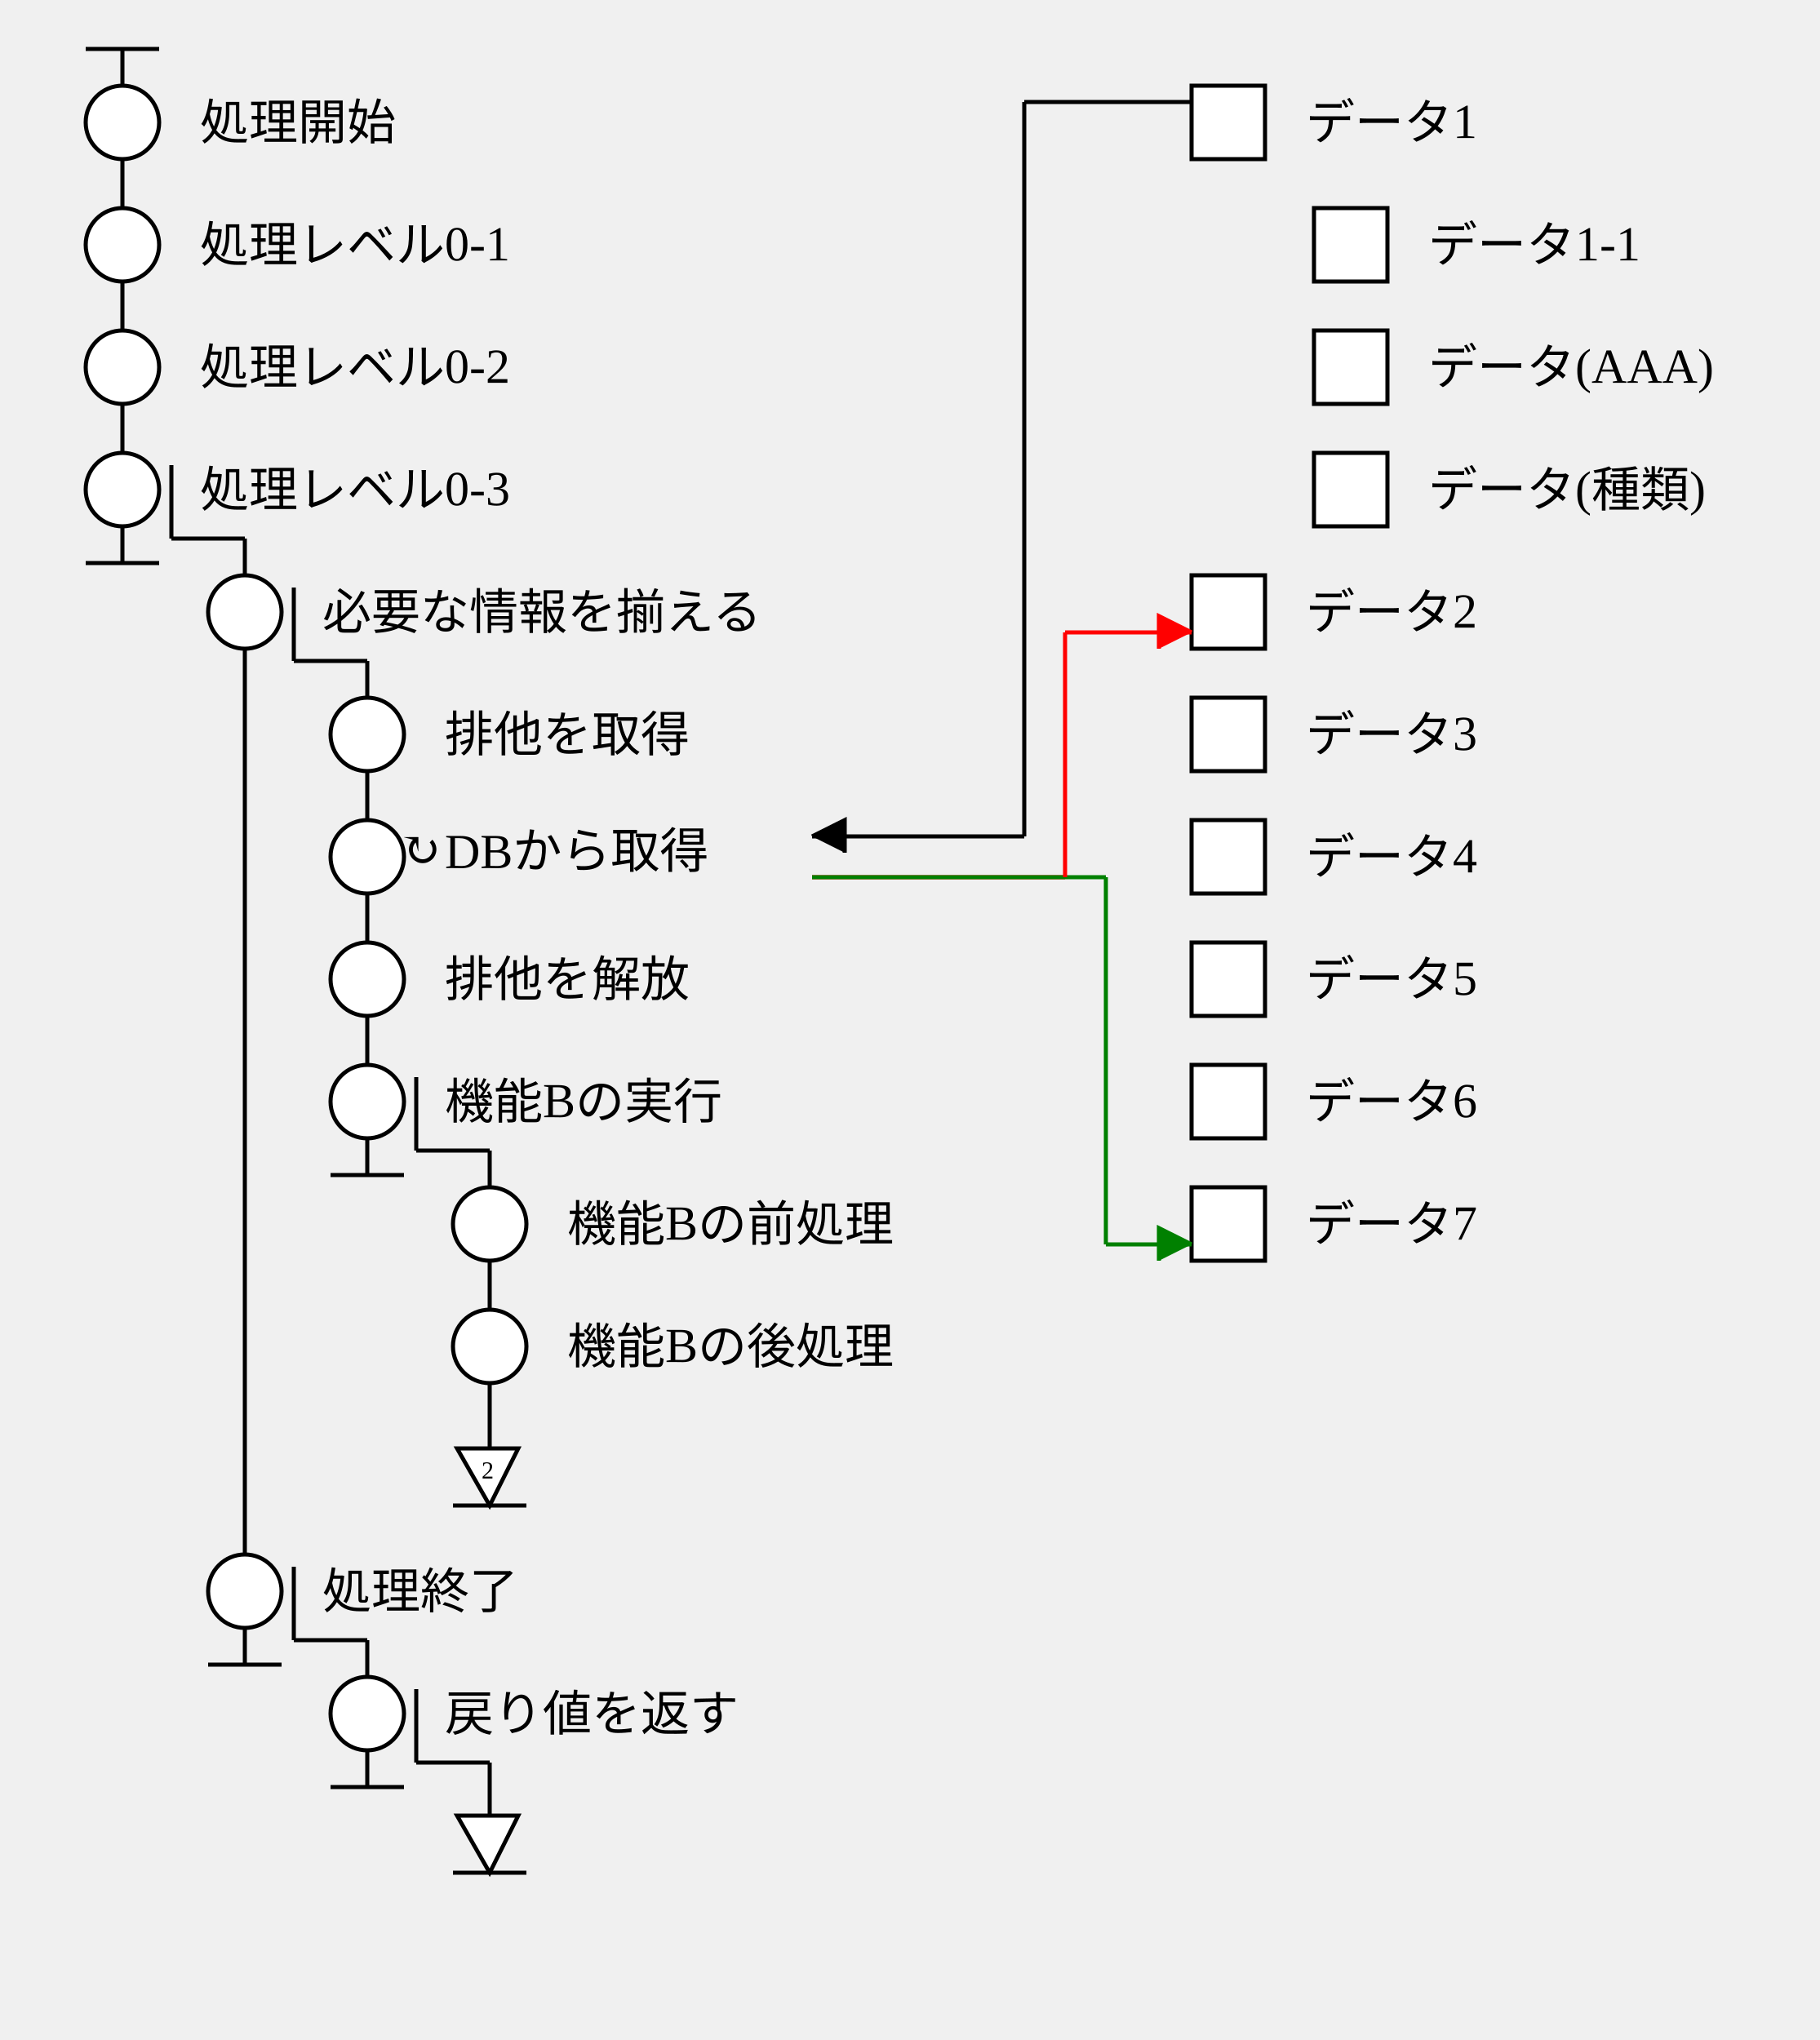
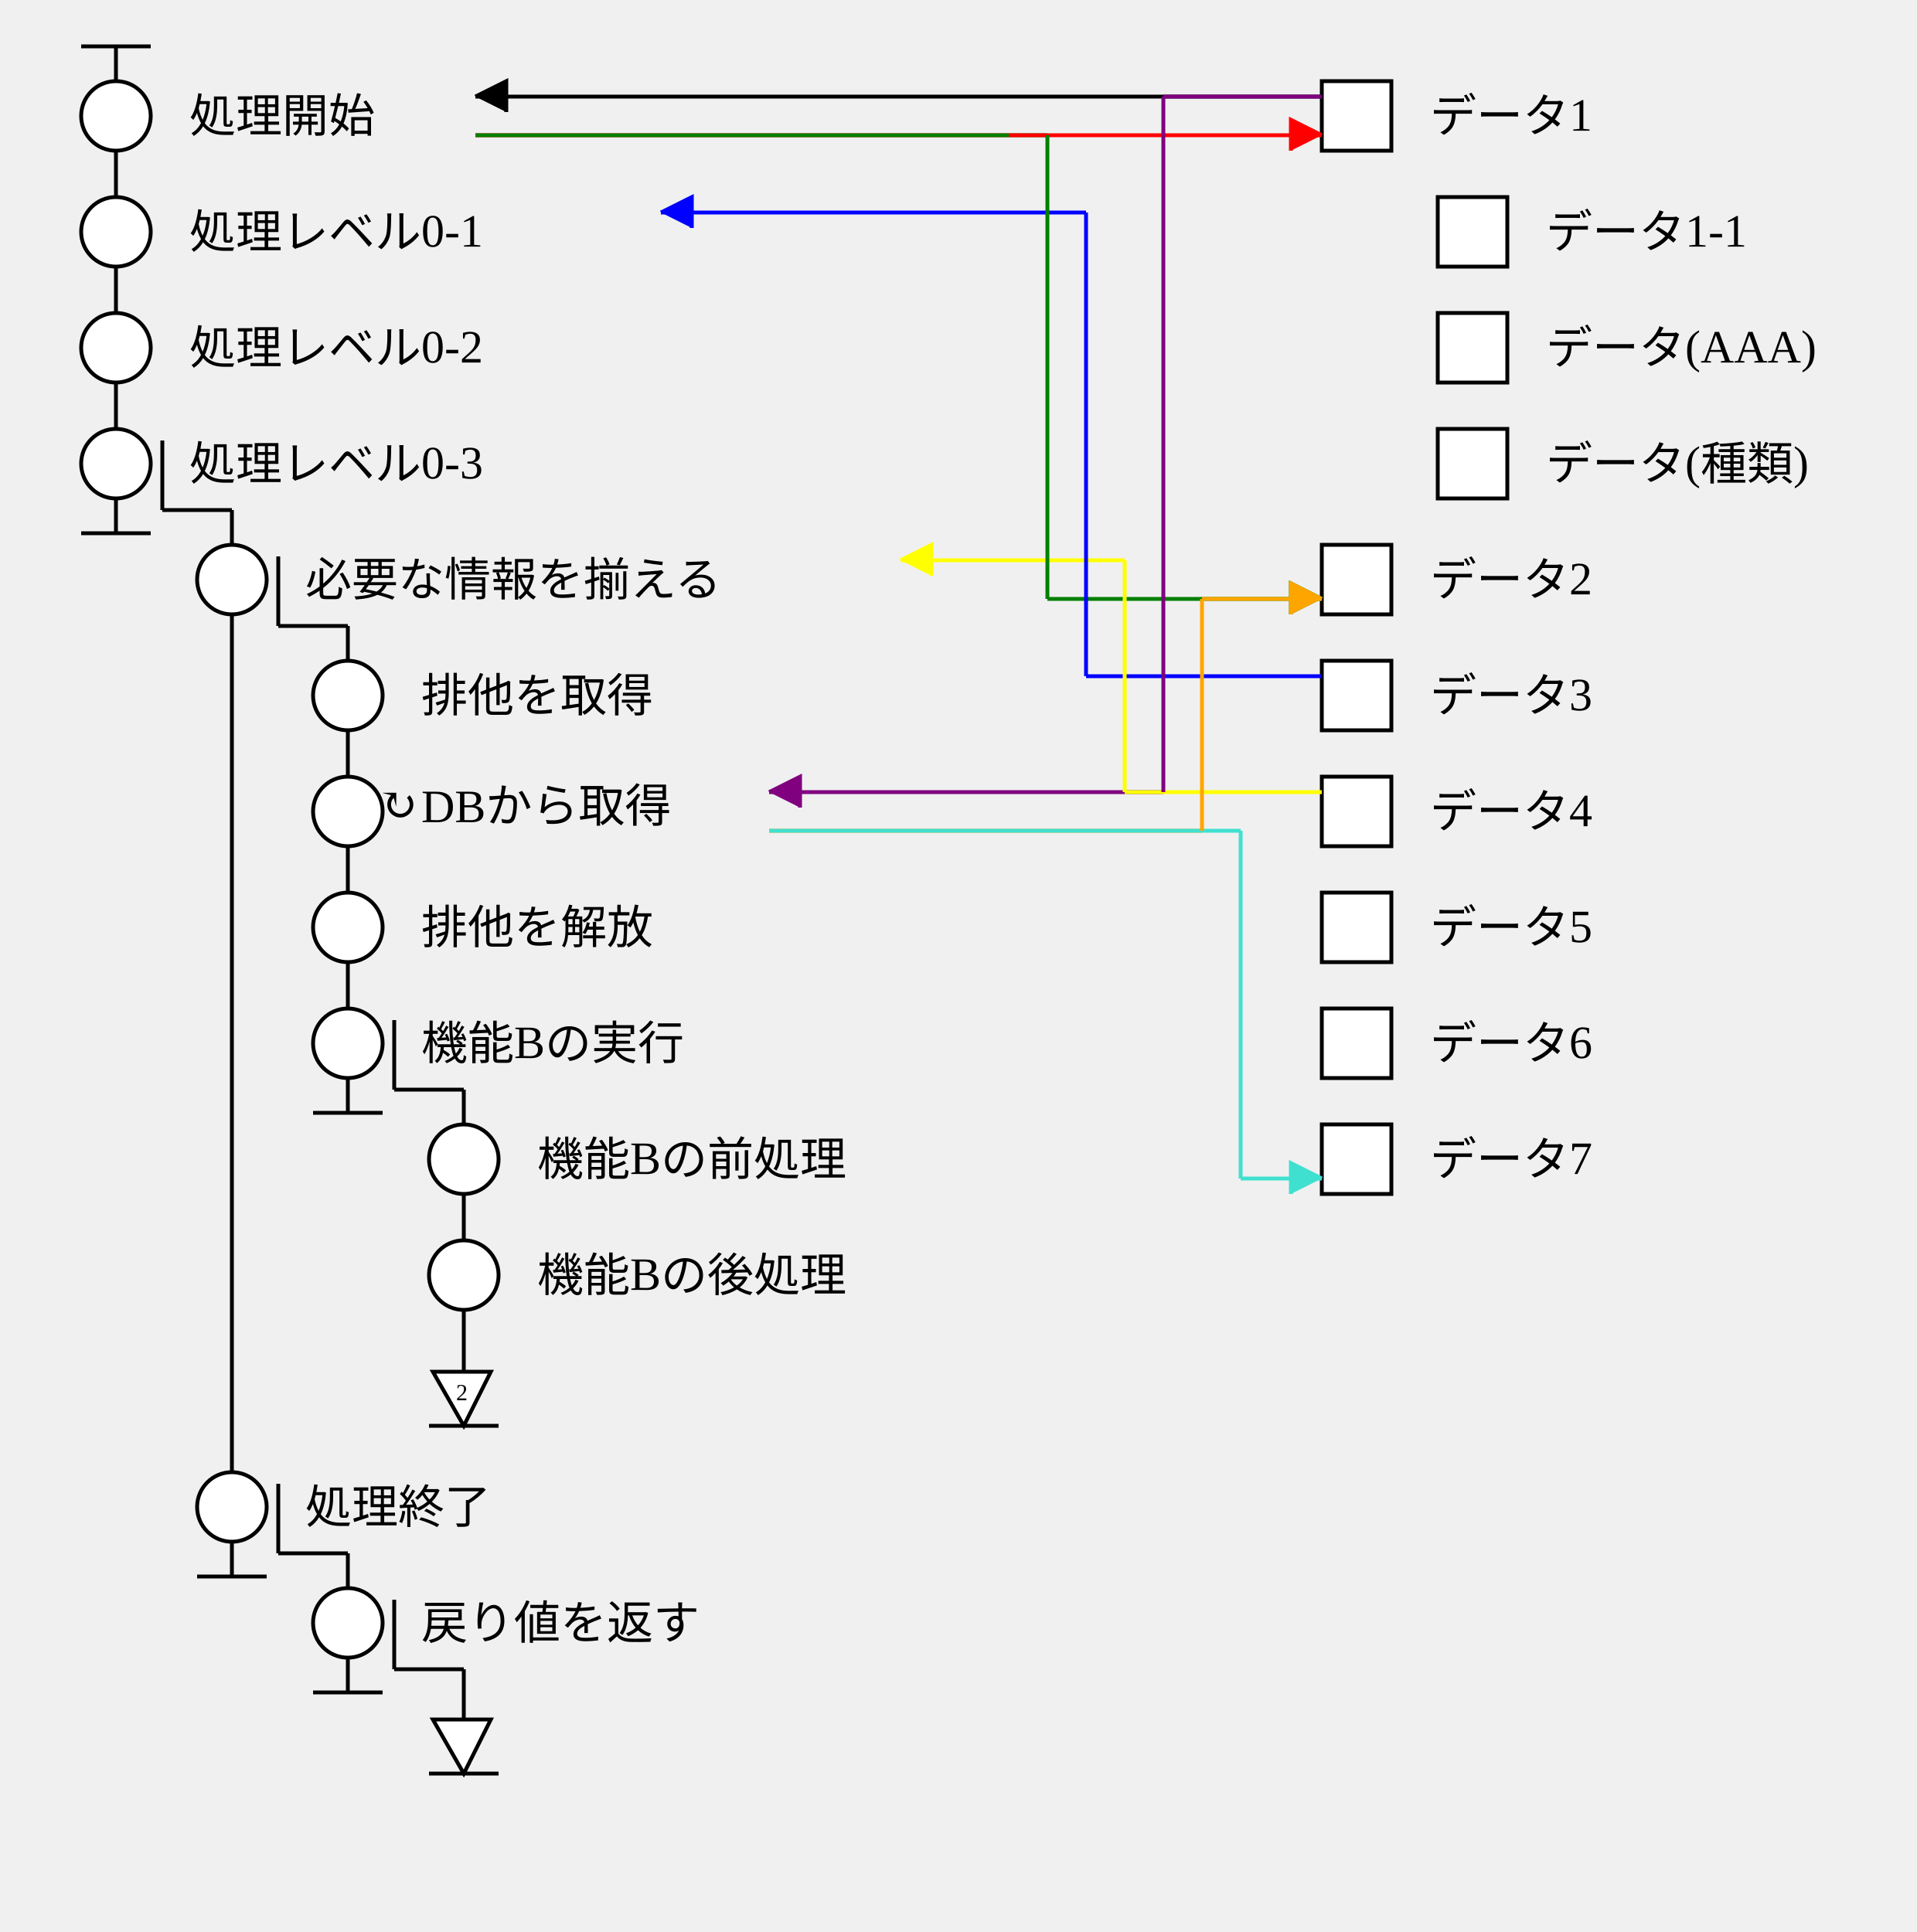
- <svg xmlns="http://www.w3.org/2000/svg" width="446" height="500" style="background-color: #808d81">
+ <svg xmlns="http://www.w3.org/2000/svg" width="496" height="500" style="background-color: #808d81">
  <circle cx="30" cy="30" r="9" fill="white" stroke="black" />
  <text x="49" y="30" text-anchor="left" dominant-baseline="middle" font-size="100%" rotate="0">処理開始</text>
  <line x1="30" y1="12" x2="30" y2="21" stroke="black" />
  <line x1="21" y1="12" x2="39" y2="12" stroke="black" />
  <circle cx="30" cy="60" r="9" fill="white" stroke="black" />
  <text x="49" y="60" text-anchor="left" dominant-baseline="middle" font-size="100%" rotate="0">処理レベル0-1</text>
  <line x1="30" y1="39" x2="30" y2="51" stroke="black" />
  <circle cx="30" cy="90" r="9" fill="white" stroke="black" />
  <text x="49" y="90" text-anchor="left" dominant-baseline="middle" font-size="100%" rotate="0">処理レベル0-2</text>
  <line x1="30" y1="69" x2="30" y2="81" stroke="black" />
  <circle cx="30" cy="120" r="9" fill="white" stroke="black" />
  <text x="49" y="120" text-anchor="left" dominant-baseline="middle" font-size="100%" rotate="0">処理レベル0-3</text>
  <line x1="30" y1="99" x2="30" y2="111" stroke="black" />
  <line x1="30" y1="129" x2="30" y2="138" stroke="black" />
  <line x1="21" y1="138" x2="39" y2="138" stroke="black" />
  <circle cx="60" cy="150" r="9" fill="white" stroke="black" />
  <text x="79" y="150" text-anchor="left" dominant-baseline="middle" font-size="100%" rotate="0">必要な情報を揃える</text>
  <line x1="60" y1="132" x2="60" y2="141" stroke="black" />
  <line x1="42" y1="132" x2="60" y2="132" stroke="black" />
  <line x1="42" y1="114" x2="42" y2="132" stroke="black" />
  <circle cx="90" cy="180" r="9" fill="white" stroke="black" />
  <text x="109" y="180" text-anchor="left" dominant-baseline="middle" font-size="100%" rotate="0">排他を取得</text>
  <line x1="90" y1="162" x2="90" y2="171" stroke="black" />
  <line x1="72" y1="162" x2="90" y2="162" stroke="black" />
  <line x1="72" y1="144" x2="72" y2="162" stroke="black" />
  <circle cx="90" cy="210" r="9" fill="white" stroke="black" />
  <text x="98" y="209" text-anchor="left" dominant-baseline="middle" font-size="100%" rotate="240">↻</text>
  <text x="109" y="210" text-anchor="left" dominant-baseline="middle" font-size="100%" rotate="0">DBから取得</text>
  <line x1="90" y1="189" x2="90" y2="201" stroke="black" />
  <circle cx="90" cy="240" r="9" fill="white" stroke="black" />
  <text x="109" y="240" text-anchor="left" dominant-baseline="middle" font-size="100%" rotate="0">排他を解放</text>
  <line x1="90" y1="219" x2="90" y2="231" stroke="black" />
  <circle cx="90" cy="270" r="9" fill="white" stroke="black" />
  <text x="109" y="270" text-anchor="left" dominant-baseline="middle" font-size="100%" rotate="0">機能Bの実行</text>
  <line x1="90" y1="249" x2="90" y2="261" stroke="black" />
  <line x1="90" y1="279" x2="90" y2="288" stroke="black" />
  <line x1="81" y1="288" x2="99" y2="288" stroke="black" />
  <circle cx="120" cy="300" r="9" fill="white" stroke="black" />
  <text x="139" y="300" text-anchor="left" dominant-baseline="middle" font-size="100%" rotate="0">機能Bの前処理</text>
  <line x1="120" y1="282" x2="120" y2="291" stroke="black" />
  <line x1="102" y1="282" x2="120" y2="282" stroke="black" />
  <line x1="102" y1="264" x2="102" y2="282" stroke="black" />
  <circle cx="120" cy="330" r="9" fill="white" stroke="black" />
  <text x="139" y="330" text-anchor="left" dominant-baseline="middle" font-size="100%" rotate="0">機能Bの後処理</text>
  <line x1="120" y1="309" x2="120" y2="321" stroke="black" />
  <line x1="120" y1="351" x2="120" y2="360" stroke="black" />
  <polygon points="120 369 112 355 127 355" fill="white" stroke="black" />
  <line x1="111" y1="369" x2="129" y2="369" stroke="black" />
  <text x="118" y="361" text-anchor="left" dominant-baseline="middle" font-size="50%" rotate="0">2</text>
  <line x1="120" y1="339" x2="120" y2="351" stroke="black" />
  <circle cx="60" cy="390" r="9" fill="white" stroke="black" />
  <text x="79" y="390" text-anchor="left" dominant-baseline="middle" font-size="100%" rotate="0">処理終了</text>
  <line x1="60" y1="159" x2="60" y2="381" stroke="black" />
  <line x1="60" y1="399" x2="60" y2="408" stroke="black" />
  <line x1="51" y1="408" x2="69" y2="408" stroke="black" />
  <circle cx="90" cy="420" r="9" fill="white" stroke="black" />
  <text x="109" y="420" text-anchor="left" dominant-baseline="middle" font-size="100%" rotate="0">戻り値を返す</text>
  <line x1="90" y1="429" x2="90" y2="438" stroke="black" />
  <line x1="81" y1="438" x2="99" y2="438" stroke="black" />
  <line x1="90" y1="402" x2="90" y2="411" stroke="black" />
  <line x1="72" y1="402" x2="90" y2="402" stroke="black" />
  <line x1="72" y1="384" x2="72" y2="402" stroke="black" />
  <line x1="120" y1="441" x2="120" y2="450" stroke="black" />
  <polygon points="120 459 112 445 127 445" fill="white" stroke="black" />
  <line x1="111" y1="459" x2="129" y2="459" stroke="black" />
  <line x1="120" y1="432" x2="120" y2="441" stroke="black" />
  <line x1="102" y1="432" x2="120" y2="432" stroke="black" />
  <line x1="102" y1="414" x2="102" y2="432" stroke="black" />
-   <line x1="199" y1="205" x2="251" y2="205" stroke="black" />
-   <path d="M 199 205 L 207 201 L 207 209" stroke="black" fill="black" />
-   <line x1="199" y1="215" x2="261" y2="215" stroke="red" />
-   <line x1="199" y1="215" x2="271" y2="215" stroke="green" />
-   <rect x="292" y="21" width="18" height="18" fill="white" stroke="black" />
-   <text x="320" y="30" text-anchor="left" dominant-baseline="middle" font-size="100%" rotate="0">データ1</text>
-   <line x1="251" y1="25" x2="292" y2="25" stroke="black" />
-   <rect x="322" y="51" width="18" height="18" fill="white" stroke="black" />
-   <text x="350" y="60" text-anchor="left" dominant-baseline="middle" font-size="100%" rotate="0">データ1-1</text>
-   <rect x="322" y="81" width="18" height="18" fill="white" stroke="black" />
-   <text x="350" y="90" text-anchor="left" dominant-baseline="middle" font-size="100%" rotate="0">データ(AAA)</text>
-   <rect x="322" y="111" width="18" height="18" fill="white" stroke="black" />
-   <text x="350" y="120" text-anchor="left" dominant-baseline="middle" font-size="100%" rotate="0">データ(種類)</text>
-   <rect x="292" y="141" width="18" height="18" fill="white" stroke="black" />
-   <text x="320" y="150" text-anchor="left" dominant-baseline="middle" font-size="100%" rotate="0">データ2</text>
-   <line x1="261" y1="155" x2="292" y2="155" stroke="red" />
-   <path d="M 292 155 L 284 151 L 284 159" stroke="red" fill="red" />
-   <rect x="292" y="171" width="18" height="18" fill="white" stroke="black" />
-   <text x="320" y="180" text-anchor="left" dominant-baseline="middle" font-size="100%" rotate="0">データ3</text>
-   <rect x="292" y="201" width="18" height="18" fill="white" stroke="black" />
-   <text x="320" y="210" text-anchor="left" dominant-baseline="middle" font-size="100%" rotate="0">データ4</text>
-   <rect x="292" y="231" width="18" height="18" fill="white" stroke="black" />
-   <text x="320" y="240" text-anchor="left" dominant-baseline="middle" font-size="100%" rotate="0">データ5</text>
-   <rect x="292" y="261" width="18" height="18" fill="white" stroke="black" />
-   <text x="320" y="270" text-anchor="left" dominant-baseline="middle" font-size="100%" rotate="0">データ6</text>
-   <rect x="292" y="291" width="18" height="18" fill="white" stroke="black" />
-   <text x="320" y="300" text-anchor="left" dominant-baseline="middle" font-size="100%" rotate="0">データ7</text>
-   <line x1="271" y1="305" x2="292" y2="305" stroke="green" />
-   <path d="M 292 305 L 284 301 L 284 309" stroke="green" fill="green" />
-   <line x1="251" y1="25" x2="251" y2="205" stroke="black" />
-   <line x1="261" y1="155" x2="261" y2="215" stroke="red" />
-   <line x1="271" y1="215" x2="271" y2="305" stroke="green" />
+   <line x1="123" y1="25" x2="251" y2="25" stroke="black" />
+   <path d="M 123 25 L 131 21 L 131 29" stroke="black" fill="black" />
+   <line x1="123" y1="35" x2="261" y2="35" stroke="red" />
+   <line x1="123" y1="35" x2="271" y2="35" stroke="green" />
+   <line x1="171" y1="55" x2="281" y2="55" stroke="blue" />
+   <path d="M 171 55 L 179 51 L 179 59" stroke="blue" fill="blue" />
+   <line x1="233" y1="145" x2="291" y2="145" stroke="yellow" />
+   <path d="M 233 145 L 241 141 L 241 149" stroke="yellow" fill="yellow" />
+   <line x1="199" y1="205" x2="301" y2="205" stroke="purple" />
+   <path d="M 199 205 L 207 201 L 207 209" stroke="purple" fill="purple" />
+   <line x1="199" y1="215" x2="311" y2="215" stroke="orange" />
+   <line x1="199" y1="215" x2="321" y2="215" stroke="turquoise" />
+   <rect x="342" y="21" width="18" height="18" fill="white" stroke="black" />
+   <text x="370" y="30" text-anchor="left" dominant-baseline="middle" font-size="100%" rotate="0">データ1</text>
+   <line x1="251" y1="25" x2="342" y2="25" stroke="black" />
+   <line x1="261" y1="35" x2="342" y2="35" stroke="red" />
+   <path d="M 342 35 L 334 31 L 334 39" stroke="red" fill="red" />
+   <line x1="301" y1="25" x2="342" y2="25" stroke="purple" />
+   <rect x="372" y="51" width="18" height="18" fill="white" stroke="black" />
+   <text x="400" y="60" text-anchor="left" dominant-baseline="middle" font-size="100%" rotate="0">データ1-1</text>
+   <rect x="372" y="81" width="18" height="18" fill="white" stroke="black" />
+   <text x="400" y="90" text-anchor="left" dominant-baseline="middle" font-size="100%" rotate="0">データ(AAA)</text>
+   <rect x="372" y="111" width="18" height="18" fill="white" stroke="black" />
+   <text x="400" y="120" text-anchor="left" dominant-baseline="middle" font-size="100%" rotate="0">データ(種類)</text>
+   <rect x="342" y="141" width="18" height="18" fill="white" stroke="black" />
+   <text x="370" y="150" text-anchor="left" dominant-baseline="middle" font-size="100%" rotate="0">データ2</text>
+   <line x1="271" y1="155" x2="342" y2="155" stroke="green" />
+   <path d="M 342 155 L 334 151 L 334 159" stroke="green" fill="green" />
+   <line x1="311" y1="155" x2="342" y2="155" stroke="orange" />
+   <path d="M 342 155 L 334 151 L 334 159" stroke="orange" fill="orange" />
+   <rect x="342" y="171" width="18" height="18" fill="white" stroke="black" />
+   <text x="370" y="180" text-anchor="left" dominant-baseline="middle" font-size="100%" rotate="0">データ3</text>
+   <line x1="281" y1="175" x2="342" y2="175" stroke="blue" />
+   <rect x="342" y="201" width="18" height="18" fill="white" stroke="black" />
+   <text x="370" y="210" text-anchor="left" dominant-baseline="middle" font-size="100%" rotate="0">データ4</text>
+   <line x1="291" y1="205" x2="342" y2="205" stroke="yellow" />
+   <rect x="342" y="231" width="18" height="18" fill="white" stroke="black" />
+   <text x="370" y="240" text-anchor="left" dominant-baseline="middle" font-size="100%" rotate="0">データ5</text>
+   <rect x="342" y="261" width="18" height="18" fill="white" stroke="black" />
+   <text x="370" y="270" text-anchor="left" dominant-baseline="middle" font-size="100%" rotate="0">データ6</text>
+   <rect x="342" y="291" width="18" height="18" fill="white" stroke="black" />
+   <text x="370" y="300" text-anchor="left" dominant-baseline="middle" font-size="100%" rotate="0">データ7</text>
+   <line x1="321" y1="305" x2="342" y2="305" stroke="turquoise" />
+   <path d="M 342 305 L 334 301 L 334 309" stroke="turquoise" fill="turquoise" />
+   <line x1="251" y1="25" x2="251" y2="25" stroke="black" />
+   <line x1="261" y1="35" x2="261" y2="35" stroke="red" />
+   <line x1="271" y1="35" x2="271" y2="155" stroke="green" />
+   <line x1="281" y1="55" x2="281" y2="175" stroke="blue" />
+   <line x1="291" y1="145" x2="291" y2="205" stroke="yellow" />
+   <line x1="301" y1="25" x2="301" y2="205" stroke="purple" />
+   <line x1="311" y1="155" x2="311" y2="215" stroke="orange" />
+   <line x1="321" y1="215" x2="321" y2="305" stroke="turquoise" />
</svg>
